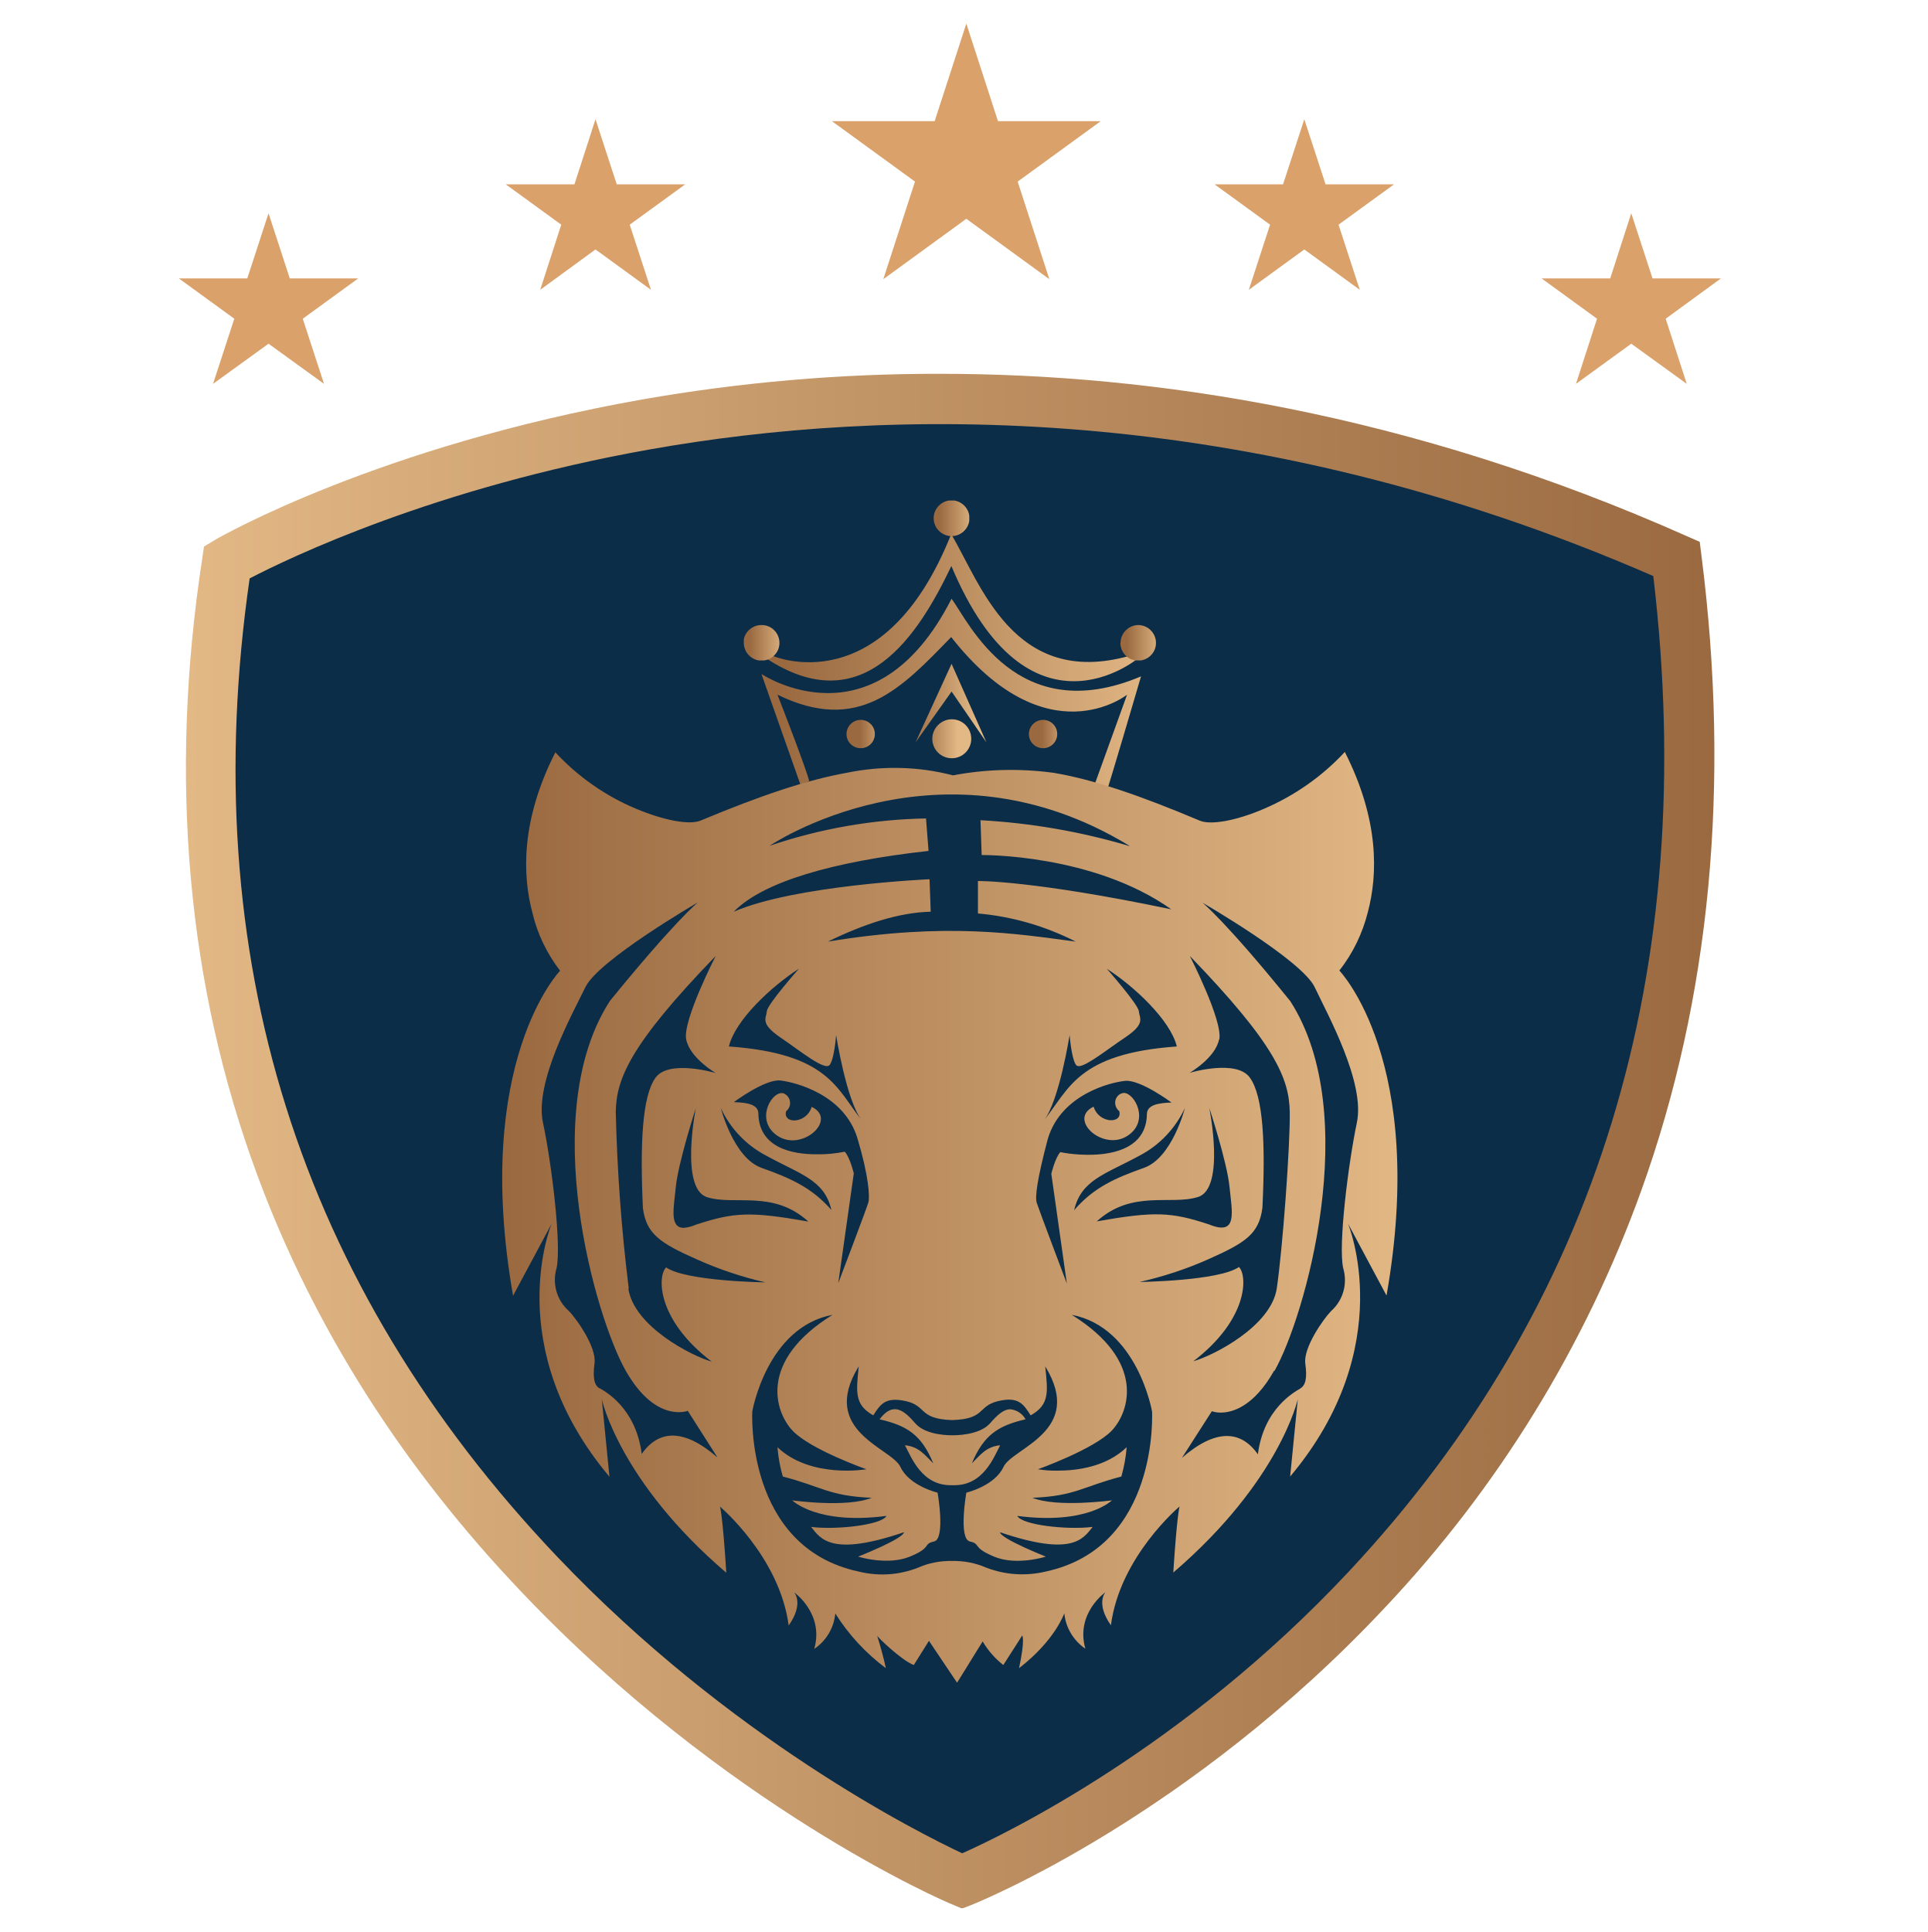
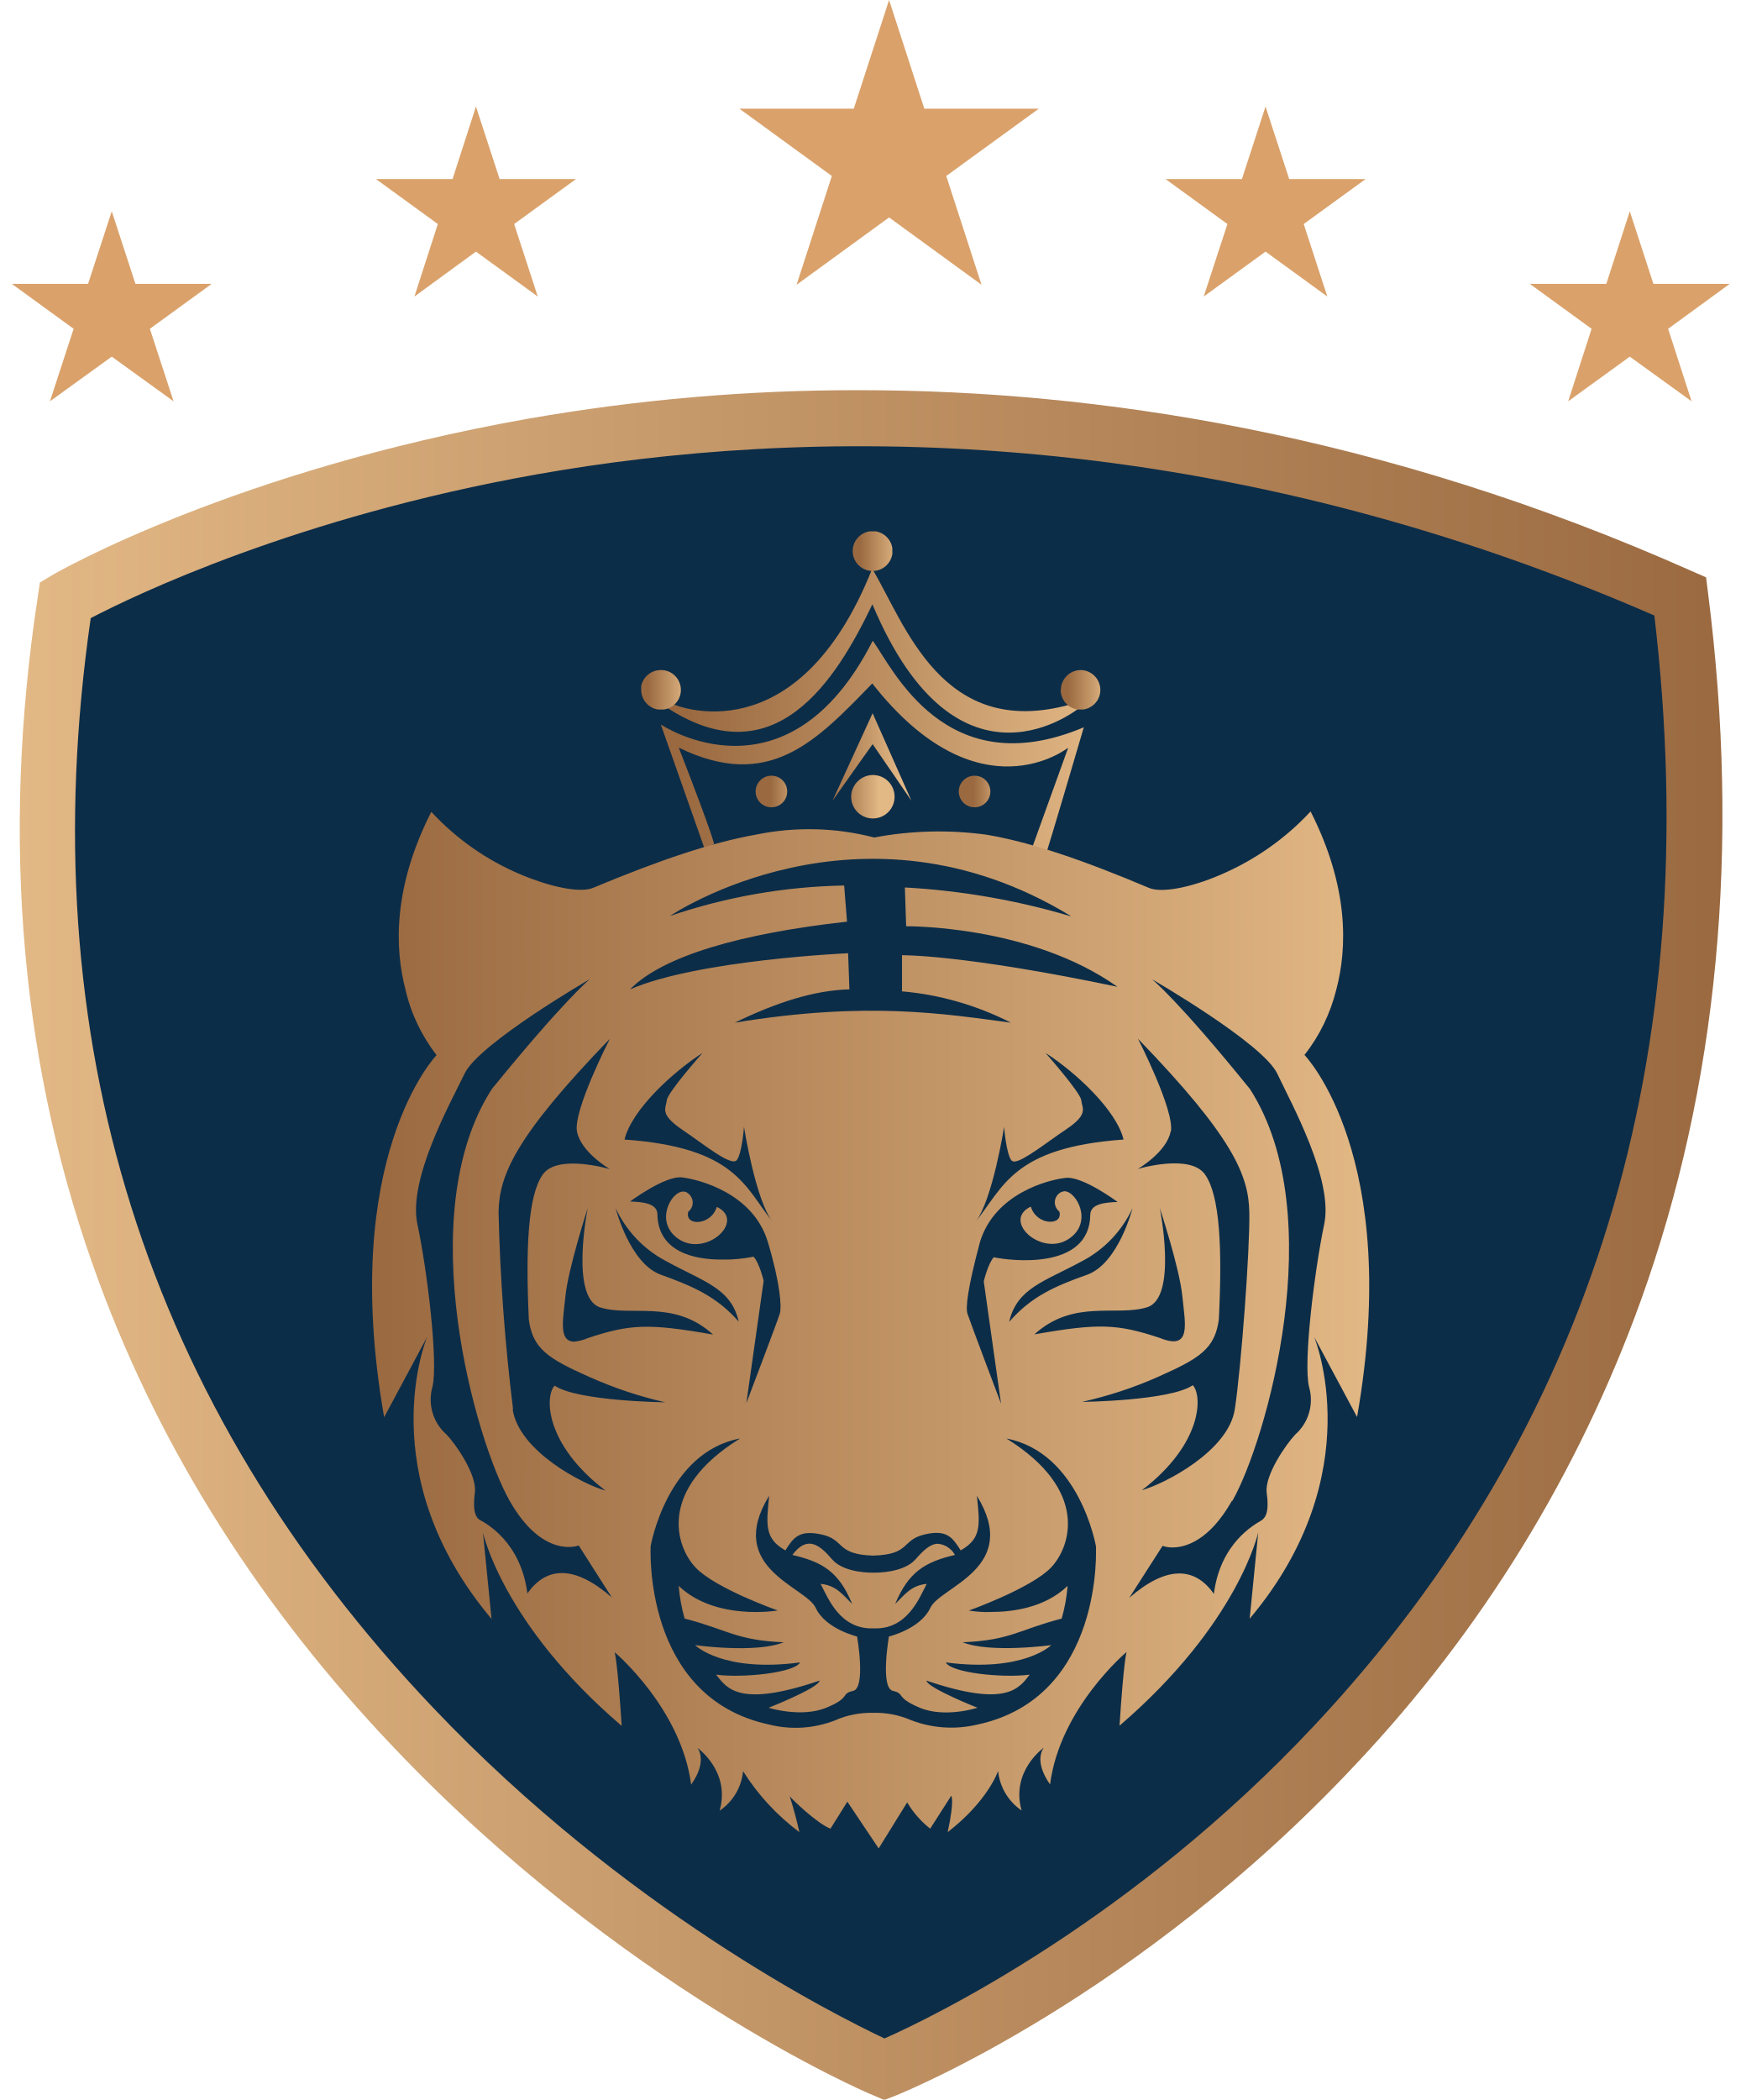
- <svg xmlns="http://www.w3.org/2000/svg" xmlns:xlink="http://www.w3.org/1999/xlink" version="1.1" id="Layer_1" x="0px" y="0px" viewBox="0 0 979.8 982" style="enable-background:new 0 0 979.8 982;" xml:space="preserve">
+ <svg xmlns="http://www.w3.org/2000/svg" xmlns:xlink="http://www.w3.org/1999/xlink" version="1.1" id="Layer_1" x="0px" y="0px" viewBox="0 0 2557.2 3084.9" style="enable-background:new 0 0 2557.2 3084.9;" xml:space="preserve">
  <style type="text/css">
	.st0{fill:#0C2D48;}
	.st1{clip-path:url(#SVGID_2_);}
	.st2{fill:url(#SVGID_3_);}
	.st3{fill:#DAA16A;}
	.st4{clip-path:url(#SVGID_5_);}
	.st5{fill:url(#SVGID_6_);}
	.st6{clip-path:url(#SVGID_8_);}
	.st7{fill:url(#SVGID_9_);}
	.st8{clip-path:url(#SVGID_11_);}
	.st9{fill:url(#SVGID_12_);}
	.st10{clip-path:url(#SVGID_14_);}
	.st11{fill:url(#SVGID_15_);}
	.st12{clip-path:url(#SVGID_17_);}
	.st13{fill:url(#SVGID_18_);}
	.st14{clip-path:url(#SVGID_20_);}
	.st15{fill:url(#SVGID_21_);}
	.st16{clip-path:url(#SVGID_23_);}
	.st17{fill:url(#SVGID_24_);}
	.st18{clip-path:url(#SVGID_26_);}
	.st19{fill:url(#SVGID_27_);}
	.st20{clip-path:url(#SVGID_29_);}
	.st21{fill:url(#SVGID_30_);}
	.st22{clip-path:url(#SVGID_32_);}
	.st23{fill:url(#SVGID_33_);}
</style>
  <g>
-     <path class="st0" d="M115.2,285.7c0,0,322.5-186,737-1.7C915.7,785.7,489,956.1,489,956.1S41.7,765.2,115.2,285.7" />
-     <g>
-       <defs>
-         <path id="SVGID_1_" d="M283.2,791.2C151.8,652.9,99.2,485.7,126.9,294c19.8-10.3,93.8-46.1,203.6-65.6     C448.4,207.5,632,202,840.4,292.8c23.7,200.6-28.3,370.7-154.6,505.8c-83.9,89.8-174.9,133.7-196.7,143.4     C466.8,931.5,370.8,883.4,283.2,791.2 M326.1,203.1c-133.1,23.6-213.9,69.5-217.1,71.5l-5.3,3.2l-0.9,6.1     c-17.1,111.5-7.7,217.1,28,313.4c28.5,77.1,73.9,148.6,134.7,212.3C368.6,918,479.3,966.2,484.1,968l4.9,2.1l4.9-1.9     c4.5-1.8,110.5-44.9,210-151c57.6-61,102-133.2,130.4-212.1c35.1-97.6,45.4-206.1,30.6-322.5l-0.9-7.2l-6.6-2.9     c-141.3-62.9-271.8-82.5-379.6-82.5C427,189.9,376.2,194.3,326.1,203.1" />
-       </defs>
-       <clipPath id="SVGID_2_">
-         <use xlink:href="#SVGID_1_" style="overflow:visible;" />
-       </clipPath>
-       <g class="st1">
-         <linearGradient id="SVGID_3_" gradientUnits="userSpaceOnUse" x1="1121.852" y1="-48.946" x2="1124.757" y2="-48.946" gradientTransform="matrix(269.01 0 0 269.01 -301694.938 13746.864)">
-           <stop offset="0" style="stop-color:#E2B885" />
-           <stop offset="1" style="stop-color:#9A6940" />
-         </linearGradient>
-         <rect x="85.5" y="189.9" class="st2" width="794.2" height="780" />
-       </g>
-     </g>
-     <polygon class="st3" points="491.2,12 507.3,61.6 559.5,61.6 517.3,92.3 533.4,141.9 491.2,111.2 449,141.9 465.1,92.3 422.9,61.6    475.1,61.6  " />
-     <polygon class="st3" points="663,60.6 673.8,93.7 708.6,93.7 680.4,114.2 691.2,147.3 663,126.8 634.8,147.3 645.6,114.2    617.4,93.7 652.2,93.7  " />
-     <polygon class="st3" points="829.2,108.4 840,141.5 874.8,141.5 846.7,162 857.4,195.1 829.2,174.7 801.1,195.1 811.8,162    783.6,141.5 818.5,141.5  " />
-     <polygon class="st3" points="136.5,108.4 147.3,141.5 182.1,141.5 153.9,162 164.7,195.1 136.5,174.7 108.3,195.1 119.1,162    90.9,141.5 125.7,141.5  " />
-     <polygon class="st3" points="302.7,60.6 313.5,93.7 348.3,93.7 320.1,114.2 330.9,147.3 302.7,126.8 274.6,147.3 285.3,114.2    257.1,93.7 292,93.7  " />
-     <g>
-       <defs>
-         <path id="SVGID_4_" d="M387.1,342.7l19.8,56.2l4.4-1.8c0,0,0.3-1.8-16.1-44c41.3,20.1,62.8-3,88.3-29.3     c48.6,61.9,89.4,29.3,89.4,29.3l-16.6,46l6.4,2.7c0,0,2.4-7.2,17.3-58c-63.1,26.6-87.3-27.2-96.3-39.5     c-39.1,76.9-96.6,38.3-96.6,38.3" />
-       </defs>
-       <clipPath id="SVGID_5_">
-         <use xlink:href="#SVGID_4_" style="overflow:visible;" />
-       </clipPath>
-       <g class="st4">
-         <linearGradient id="SVGID_6_" gradientUnits="userSpaceOnUse" x1="1101.668" y1="-50.614" x2="1104.574" y2="-50.614" gradientTransform="matrix(66.76 0 0 66.76 -73150.859 3732.146)">
-           <stop offset="0" style="stop-color:#9A6940" />
-           <stop offset="1" style="stop-color:#E2B885" />
-         </linearGradient>
-         <rect x="387.2" y="304.4" class="st5" width="192.8" height="97.5" />
-       </g>
-     </g>
-     <g>
-       <defs>
-         <path id="SVGID_7_" d="M392.9,333.4c0,0-4.5-3-3.9,0.9c49.9,33.2,78-11.9,94.6-46.6c39.3,93.6,94.9,46.9,94.9,46.9     s-1.8-0.6-4.5-1.2c-58.9,16.4-75.6-37.1-90.5-61.9C449.1,357.9,392.9,333.4,392.9,333.4" />
-       </defs>
-       <clipPath id="SVGID_8_">
-         <use xlink:href="#SVGID_7_" style="overflow:visible;" />
-       </clipPath>
-       <g class="st6">
-         <linearGradient id="SVGID_9_" gradientUnits="userSpaceOnUse" x1="1101.214" y1="-50.822" x2="1104.088" y2="-50.822" gradientTransform="matrix(65.64 0 0 65.64 -71885.562 3662.345)">
-           <stop offset="0" style="stop-color:#9A6940" />
-           <stop offset="1" style="stop-color:#E2B885" />
-         </linearGradient>
-         <rect x="388.4" y="271.5" class="st7" width="190.2" height="109.7" />
-       </g>
-     </g>
-     <g>
-       <defs>
-         <path id="SVGID_10_" d="M378.1,326.7c0,5,4,9.1,9,9.1c5,0,9.1-4,9.1-9c0-5-4-9.1-9-9.1c-0.1,0-0.1,0-0.2,0c-5,0-9.1,4.1-9.1,9.1" />
-       </defs>
-       <clipPath id="SVGID_11_">
-         <use xlink:href="#SVGID_10_" style="overflow:visible;" />
-       </clipPath>
-       <g class="st8">
-         <linearGradient id="SVGID_12_" gradientUnits="userSpaceOnUse" x1="832.031" y1="-68.31" x2="834.937" y2="-68.31" gradientTransform="matrix(6.28 0 0 6.28 -4844.014 755.6418)">
-           <stop offset="0" style="stop-color:#9A6940" />
-           <stop offset="1" style="stop-color:#E2B885" />
-         </linearGradient>
-         <rect x="378.1" y="317.6" class="st9" width="18.1" height="18.1" />
-       </g>
-     </g>
-     <g>
-       <defs>
-         <path id="SVGID_13_" d="M569.5,326.7c0,5,4,9.1,9,9.1c5,0,9.1-4,9.1-9c0-5-4-9-8.9-9.1c-5,0-9.1,4.1-9.1,9.1" />
-       </defs>
-       <clipPath id="SVGID_14_">
-         <use xlink:href="#SVGID_13_" style="overflow:visible;" />
-       </clipPath>
-       <g class="st10">
-         <linearGradient id="SVGID_15_" gradientUnits="userSpaceOnUse" x1="851.971" y1="-68.31" x2="854.845" y2="-68.31" gradientTransform="matrix(6.28 0 0 6.28 -4777.774 755.6418)">
-           <stop offset="0" style="stop-color:#9A6940" />
-           <stop offset="1" style="stop-color:#E2B885" />
-         </linearGradient>
-         <rect x="569.5" y="317.6" class="st11" width="18.1" height="18.1" />
-       </g>
-     </g>
-     <g>
-       <defs>
-         <path id="SVGID_16_" d="M474.6,263.4c0,5,4.1,9.1,9.1,9.1s9.1-4.1,9.1-9.1c0-5-4.1-9.1-9.1-9.1l0,0     C478.7,254.3,474.6,258.4,474.6,263.4" />
-       </defs>
-       <clipPath id="SVGID_17_">
-         <use xlink:href="#SVGID_16_" style="overflow:visible;" />
-       </clipPath>
-       <g class="st12">
-         <linearGradient id="SVGID_18_" gradientUnits="userSpaceOnUse" x1="842.074" y1="-74.886" x2="844.98" y2="-74.886" gradientTransform="matrix(6.28 0 0 6.28 -4810.594 733.782)">
-           <stop offset="0" style="stop-color:#9A6940" />
-           <stop offset="1" style="stop-color:#E2B885" />
-         </linearGradient>
-         <rect x="474.6" y="254.4" class="st13" width="18.1" height="18.1" />
-       </g>
-     </g>
-     <g>
-       <defs>
-         <path id="SVGID_19_" d="M430.3,373.1c0,4,3.2,7.2,7.2,7.2c4,0,7.2-3.2,7.2-7.2c0-4-3.2-7.2-7.2-7.2     C433.5,365.9,430.3,369.2,430.3,373.1L430.3,373.1" />
-       </defs>
-       <clipPath id="SVGID_20_">
-         <use xlink:href="#SVGID_19_" style="overflow:visible;" />
-       </clipPath>
-       <g class="st14">
-         <linearGradient id="SVGID_21_" gradientUnits="userSpaceOnUse" x1="762.381" y1="-66.621" x2="765.255" y2="-66.621" gradientTransform="matrix(4.99 0 0 4.99 -3367.073 705.5704)">
-           <stop offset="0" style="stop-color:#9A6940" />
-           <stop offset="1" style="stop-color:#E2B885" />
-         </linearGradient>
-         <rect x="430.3" y="365.9" class="st15" width="14.4" height="14.4" />
-       </g>
-     </g>
-     <g>
-       <defs>
-         <path id="SVGID_22_" d="M523,373.1c0,4,3.2,7.2,7.2,7.2c4,0,7.2-3.2,7.2-7.2c0-4-3.2-7.2-7.2-7.2     C526.2,365.9,523,369.2,523,373.1L523,373.1" />
-       </defs>
-       <clipPath id="SVGID_23_">
-         <use xlink:href="#SVGID_22_" style="overflow:visible;" />
-       </clipPath>
-       <g class="st16">
-         <linearGradient id="SVGID_24_" gradientUnits="userSpaceOnUse" x1="774.505" y1="-66.621" x2="777.411" y2="-66.621" gradientTransform="matrix(4.99 0 0 4.99 -3334.983 705.5704)">
-           <stop offset="0" style="stop-color:#9A6940" />
-           <stop offset="1" style="stop-color:#E2B885" />
-         </linearGradient>
-         <rect x="523" y="365.9" class="st17" width="14.4" height="14.4" />
-       </g>
-     </g>
-     <g>
-       <defs>
-         <path id="SVGID_25_" d="M473.9,375.5c0,5.5,4.4,9.9,9.9,9.9c5.5,0,9.9-4.4,9.9-9.9c0-5.5-4.4-9.9-9.9-9.9     C478.4,365.6,473.9,370.1,473.9,375.5L473.9,375.5" />
-       </defs>
-       <clipPath id="SVGID_26_">
-         <use xlink:href="#SVGID_25_" style="overflow:visible;" />
-       </clipPath>
-       <g class="st18">
-         <linearGradient id="SVGID_27_" gradientUnits="userSpaceOnUse" x1="865.081" y1="-62.957" x2="867.955" y2="-62.957" gradientTransform="matrix(6.85 0 0 6.85 -5458.708 806.7651)">
-           <stop offset="0" style="stop-color:#9A6940" />
-           <stop offset="1" style="stop-color:#E2B885" />
-         </linearGradient>
-         <rect x="473.9" y="365.6" class="st19" width="19.8" height="19.8" />
-       </g>
-     </g>
-     <g>
-       <defs>
-         <polygon id="SVGID_28_" points="465.4,377.3 483.7,351.5 501.4,377.3 483.7,337.4    " />
-       </defs>
-       <clipPath id="SVGID_29_">
-         <use xlink:href="#SVGID_28_" style="overflow:visible;" />
-       </clipPath>
-       <g class="st20">
-         <linearGradient id="SVGID_30_" gradientUnits="userSpaceOnUse" x1="983.775" y1="-57.535" x2="986.649" y2="-57.535" gradientTransform="matrix(12.46 0 0 12.46 -11797.005 1074.264)">
-           <stop offset="0" style="stop-color:#9A6940" />
-           <stop offset="1" style="stop-color:#E2B885" />
-         </linearGradient>
-         <rect x="465.4" y="337.4" class="st21" width="36" height="39.9" />
-       </g>
-     </g>
-     <g>
-       <defs>
-         <path id="SVGID_31_" d="M503.3,723.4c-5.6,6.4-18.6,6.1-18.6,6.1h-0.9c0,0-13,0.4-18.6-6.1c-5.6-6.5-11.2-11.2-18.1-2     c13.7,3.2,21.2,7.6,27.3,22.4c-4.3-4.2-7.2-8.5-14.4-9.2c3.4,6.4,8.7,20.7,23.9,20.3h0.6c15.2,0.4,20.6-14,23.9-20.3     c-7.2,0.7-10.1,5-14.4,9.2c6.1-14.6,13.6-19.2,27.3-22.4c-1.6-2.9-4.5-4.8-7.8-5.1C510,716.3,506.7,719.5,503.3,723.4      M395.2,577.3c12.5,8.4,30.8-8.3,17.4-14.7c-2.7,8.8-14.9,8.8-13,2.2c2.3-1.8,2.7-5.1,0.9-7.4c-0.4-0.5-0.8-0.9-1.3-1.2     c-0.5-0.4-1.2-0.6-1.9-0.6C391.6,555.6,384,569.8,395.2,577.3 M569.3,556.1c-2.5,1.6-3.2,4.8-1.6,7.3c0.3,0.5,0.7,1,1.2,1.3     c2,6.6-10.3,6.6-13-2.2c-13.4,6.4,4.9,23.1,17.4,14.7c11.2-7.5,3.5-21.7-2.1-21.7C570.5,555.6,569.9,555.8,569.3,556.1      M527.6,746.8c0,0,28.3-10.1,37.5-19.6c9.1-9.6,17.5-35.4-20.3-58.9c33.4,6.4,40.8,49.1,40.8,49.1s3.9,69-54.1,81.4     c-10,2.4-20.6,1.7-30.2-2c-5.5-2.4-11.4-3.5-17.3-3.4l0,0c-6-0.1-11.9,1-17.3,3.4c-9.6,3.8-20.1,4.5-30.2,2     c-58-12.4-54.1-81.4-54.1-81.4s7.4-42.8,40.8-49.1c-37.8,23.4-29.4,49.3-20.3,58.9c9.1,9.6,37.5,19.6,37.5,19.6     s-28.3,4.9-45.2-11.2c0.4,5,1.3,10,2.7,14.9c19.6,5,23.3,9.9,45.2,10.8c-12.8,5.2-40.4,1.3-40.4,1.3s12.5,12.6,47.9,7.9     c-2.5,4.7-25.8,7.2-38.3,5.6c5,6.4,10.7,15.1,47.2,2.7c-0.4,3.4-23.3,12.4-23.3,12.4s14.8,4.7,26.3,0s6.4-6.4,12.3-7.7     s1.8-24.8,1.8-24.8s-14.4-3.4-18.9-13.1s-41.5-18.1-21.2-51.1c-1.3,13.2-2.2,19.5,7.4,24.9c3.6-5.6,6.1-9.6,16.7-7.2     s6.2,9,23.3,9.6l0,0c17.2-0.5,12.8-7,23.3-9.6c10.6-2.6,13.1,1.6,16.7,7.2c9.6-5.4,8.8-11.7,7.4-24.9     c20.3,33-16.7,41.4-21.2,51.1c-4.5,9.7-18.9,13.1-18.9,13.1s-4.1,23.4,1.8,24.8c5.8,1.3,0.8,2.9,12.3,7.7c11.5,4.8,26.3,0,26.3,0     s-22.8-9-23.3-12.4c36.5,12.4,42.2,3.6,47.1-2.7c-12.8,1.6-35.9-0.9-38.3-5.6c35.6,4.7,48.1-7.9,48.1-7.9s-27.8,3.8-40.4-1.3     c21.9-0.9,25.5-5.7,45.2-10.8c1.4-4.9,2.3-9.8,2.7-14.9c-10.5,10.1-25.4,11.9-35.1,11.9C534.2,747.6,530.8,747.3,527.6,746.8      M343.5,603.5c1.2-12.5,10.2-40.3,10.2-40.3s-8.2,40.9,5.7,45.3s33.6-3.9,51.5,12.4c-29.5-5.2-37.7-4.8-57.2,1.6     c-2,0.9-4.1,1.4-6.2,1.6C340.2,624,342.5,613.8,343.5,603.5 M387.1,593.6c-14.3-5.1-20.7-30.4-20.7-30.4     c4.8,10.3,12.8,18.8,22.9,24.1c17.4,9.6,29.8,12.3,33.3,27.7C412.6,603.5,401.4,598.7,387.1,593.6 M579.4,587.3     c10.1-5.3,18.1-13.8,22.9-24.1c0,0-6.4,25.3-20.8,30.4c-14.4,5.1-25.5,9.9-35.5,21.5C549.6,599.6,562,596.8,579.4,587.3      M609,608.4c14-4.4,5.7-45.3,5.7-45.3s9.1,27.7,10.3,40.3c1.2,12.5,4.4,25-10.3,19c-19.4-6.4-27.7-6.8-57.2-1.6     C575.5,604.5,595.1,612.8,609,608.4 M385.5,565.9c-0.2-4.9-6.6-5.5-12.5-5.7c0,0,16-11.9,23.7-11s32.3,7.1,39.1,29.2     c5.8,19.3,6.4,29.9,5.6,32.8c-0.8,2.9-15.3,41-15.3,41l7.9-55.8c0,0-2-8.3-4.6-11c-4.7,0.9-9.4,1.4-14.1,1.3     C402.3,586.8,385.7,583.2,385.5,565.9 M527,611.4c-0.9-2.9,0-11.4,5.7-32.8c6.8-22.2,31.4-28.4,39.1-29.2     c7.7-0.9,23.7,11,23.7,11c-5.9,0.2-12.3,0.9-12.5,5.7c-0.2,25.7-36.7,21.1-44,19.5c-2.6,2.7-4.6,11-4.6,11l7.9,55.8     C542.3,652.4,527.9,614.3,527,611.4 M370.5,531.9c3.2-13.4,21.7-30.6,35.6-39.5c0,0-16,18-16.3,21.6c-0.3,3.6-3.6,6.1,6.7,13.2     c10.4,7,22.9,17.4,25.3,14c2.4-3.4,3.2-15.1,3.2-15.1s5.3,33.7,13.1,43.4C425.3,553.5,421.2,535.5,370.5,531.9 M572.1,527.2     c10.4-7,7.1-9.6,6.8-13.2c-0.4-3.6-16.3-21.6-16.3-21.6c13.9,8.9,32.4,26.2,35.6,39.5c-50.6,3.6-54.7,21.7-67.6,37.6     c7.8-9.7,13.1-43.4,13.1-43.4s0.9,11.7,3.2,15.1c0.3,0.5,0.9,0.7,1.5,0.7C552.5,541.8,563.1,533.2,572.1,527.2 M319.6,654.9     c-3.7-29.8-5.9-59.7-6.6-89.8c0.3-16.8,7.3-34.2,50.8-79.2c0,0-16.9,32.9-15,42.4s15,17.1,15,17.1s-23.8-7.1-30.6,2.4     s-7.9,33.7-6.4,66.3c1.8,13.2,8.7,17.7,27.6,26.1c11.2,5,22.8,8.9,34.7,11.6c0,0-40.3-0.5-50.5-7.6c-4.5,4.5-4.8,26.6,23.2,47.9     c-10.3-2.9-39.5-17.9-42.4-37.1 M619.8,528.3c1.8-9.6-15-42.4-15-42.4c43.5,45,50.5,62.4,50.8,79.2c0.3,16.8-3.7,70.5-6.6,89.8     c-2.9,19.2-32.1,34.1-42.4,37c27.9-21.3,27.6-43.4,23.2-47.9c-10.3,7.1-50.5,7.6-50.5,7.6c11.9-2.7,23.6-6.5,34.8-11.5     c18.9-8.4,25.8-12.8,27.6-26.1c1.6-32.6,0.5-56.8-6.4-66.3s-30.6-2.4-30.6-2.4s13.2-7.6,15-17.1 M304.8,705.7     c-2.6-1.5-3.6-4.9-2.6-12.8c1.1-7.9-8.7-22.1-13.1-26.6c-6.1-5.4-8.5-13.9-6.2-21.7c2.6-11.6-2.5-53.5-6.9-74     c-4.4-20.5,14.9-55.1,21.6-68.9c6.7-13.8,57.1-43,57.1-43s-11.6,9.4-44.7,50.1c-37.1,57.5-7.3,160.8,8,187.8s31.6,20.5,31.6,20.5     l15.1,23.7c-17-14.8-29.8-14.2-38.5-1.8c-3-23.5-18.8-31.9-21.4-33.4 M647.9,696.7c15.3-26.9,45-130.2,8-187.8     c-33-40.8-44.7-50.1-44.7-50.1s50.6,29.2,57.1,43c6.5,13.8,25.8,48.5,21.4,68.9c-4.3,20.5-9.6,62.4-6.9,74     c2.3,7.8-0.1,16.3-6.2,21.7c-4.3,4.5-14.1,18.7-13.1,26.6c1.1,7.9,0,11.2-2.6,12.8c-2.6,1.6-18.5,9.9-21.5,33.4     c-8.7-12.4-21.6-13-38.6,1.8l15.2-23.7c1.5,0.5,3,0.7,4.5,0.7c5.9,0,16.8-3,27.1-21.2 M574,430c-24.6-7.3-50-11.7-75.6-13.1     l0.6,17.7c0,0,56.5-0.7,96.4,27.6c-70.6-14.8-98.3-14.4-98.3-14.4v16.5c17.3,1.5,34.2,6.4,49.7,14.3c-29.7-3.9-65.3-10-126,0     c18.7-9.1,36.2-14.8,52.3-15.2l-0.6-16.5c0,0-68.5,3-99.5,16.5c14.8-15.2,50.4-25.5,99-30.9l-1.3-16.5     c-27.1,0.5-53.9,5.2-79.5,13.9c0,0,86.6-58.7,182.9,0 M642.5,411.1c-14.2,6.1-27.1,8.4-32.7,6c-30.3-12.8-54-20.9-74.3-24.3     c-17-2.3-34.2-1.9-51.1,1.3c-17.6-4.6-36.1-5-54-1.3c-20.2,3.6-43.9,11.6-74.3,24.3c-5.6,2.3-18.4,0-32.7-6     c-15.6-6.5-29.6-16.3-41.1-28.7c-17.5,34.4-16.8,62.2-11.7,81.4c2.5,10.8,7.4,20.9,14.1,29.6c0,0-44.7,46.3-23.9,165.2l19.6-36.6     c0,0-26.2,62.5,29.4,128.6l-3.9-39.4c0,0,8.9,41.7,63.3,88.2c-1.9-29.6-3.2-33.6-3.2-33.6s30.3,25.5,34.9,60.4     c7.9-11.2,2.8-16.8,2.8-16.8s15.3,10.7,10.2,28.7c6.1-4.1,10-10.7,10.7-18c6.8,10.8,15.5,20.2,25.7,27.8     c-1.2-5.5-2.7-11-4.4-16.4c0.8,1.2,12.5,12.5,18.6,14.8l7.7-12.3l14.3,21.3l13-21c2.7,4.6,6.3,8.7,10.5,12l9.6-15     c0,0,1.6,1.7-1.6,16.6C536.4,833.7,541,820,541,820c0.7,7.3,4.7,13.9,10.7,18c-5.1-18,10.2-28.7,10.2-28.7s-5.1,5.6,2.8,16.8     c4.5-34.9,34.9-60.4,34.9-60.4s-1.3,4-3.2,33.6c54.3-46.6,63.3-88.2,63.3-88.2l-3.9,39.4c55.6-66.1,29.4-128.6,29.4-128.6     l19.6,36.6c20.9-119-24-165.2-24-165.2c6.9-8.7,11.8-18.9,14.5-29.7c5.1-19.2,5.8-46.9-11.7-81.4     C672.1,394.6,658.1,404.4,642.5,411.1" />
-       </defs>
-       <clipPath id="SVGID_32_">
-         <use xlink:href="#SVGID_31_" style="overflow:visible;" />
-       </clipPath>
-       <g class="st22">
-         <linearGradient id="SVGID_33_" gradientUnits="userSpaceOnUse" x1="1117.112" y1="-48.705" x2="1120.018" y2="-48.705" gradientTransform="matrix(157.47 0 0 157.47 -175655.453 8282.75)">
-           <stop offset="0" style="stop-color:#9A6940" />
-           <stop offset="1" style="stop-color:#E2B885" />
-         </linearGradient>
-         <rect x="240" y="371.2" class="st23" width="485.7" height="483.9" />
+     <path class="st0" d="M95.6,881.3c0,0,1038.4-598.9,2373-5.5c204.5,1615.4-1169.4,2164-1169.4,2164S-141,2425.2,95.6,881.3" />
+     <g>
+       <g>
+         <defs>
+           <path id="SVGID_1_" d="M636.6,2508.9C213.5,2063.6,44.1,1525.2,133.3,908c63.8-33.2,302-148.4,655.6-211.2      c379.6-67.3,970.8-85,1641.8,207.4c76.3,645.9-91.1,1193.6-497.8,1628.6c-270.1,289.1-563.1,430.5-633.3,461.7      C1227.7,2960.6,918.6,2805.7,636.6,2508.9 M774.7,615.3c-428.6,76-688.7,223.8-699,230.2l-17.1,10.3l-2.9,19.6      c-55.1,359-24.8,699,90.2,1009.1c91.8,248.2,237.9,478.5,433.7,683.6c332,349,688.4,504.2,703.8,510l15.8,6.8l15.8-6.1      c14.5-5.8,355.8-144.6,676.2-486.2c185.5-196.4,328.4-428.9,419.9-682.9c113-314.3,146.2-663.6,98.5-1038.4l-2.9-23.2l-21.3-9.3      c-455-202.5-875.1-265.6-1222.2-265.6C1099.6,572.8,936,587,774.7,615.3" />
+         </defs>
+         <clipPath id="SVGID_2_">
+           <use xlink:href="#SVGID_1_" style="overflow:visible;" />
+         </clipPath>
+         <g class="st1">
+           <linearGradient id="SVGID_3_" gradientUnits="userSpaceOnUse" x1="2106.47" y1="2010.754" x2="2115.826" y2="2010.754" gradientTransform="matrix(269.01 0 0 -269.01 -566632.812 542741.438)">
+             <stop offset="0" style="stop-color:#E2B885" />
+             <stop offset="1" style="stop-color:#9A6940" />
+           </linearGradient>
+           <rect y="572.8" class="st2" width="2557.2" height="2511.4" />
+         </g>
+       </g>
+     </g>
+     <polygon class="st3" points="1306.3,0 1358.1,159.7 1526.2,159.7 1390.3,258.5 1442.1,418.3 1306.3,319.4 1170.4,418.3    1222.2,258.5 1086.4,159.7 1254.4,159.7  " />
+     <polygon class="st3" points="1859.4,156.5 1894.2,263.1 2006.3,263.1 1915.5,329.1 1950.2,435.6 1859.4,369.6 1768.6,435.6    1803.4,329.1 1712.6,263.1 1824.7,263.1  " />
+     <polygon class="st3" points="2394.6,310.4 2429.3,417 2541.4,417 2450.9,483 2485.4,589.5 2394.6,523.9 2304.1,589.5 2338.5,483    2247.7,417 2360.1,417  " />
+     <polygon class="st3" points="164.2,310.4 199,417 311,417 220.2,483 255,589.5 164.2,523.9 73.4,589.5 108.2,483 17.4,417    129.4,417  " />
+     <polygon class="st3" points="699.3,156.5 734.1,263.1 846.2,263.1 755.4,329.1 790.1,435.6 699.3,369.6 608.9,435.6 643.3,329.1    552.5,263.1 664.9,263.1  " />
+     <g>
+       <g>
+         <defs>
+           <path id="SVGID_4_" d="M971.1,1064.8l63.8,181l14.2-5.8c0,0,1-5.8-51.8-141.7c133,64.7,202.2-9.7,284.3-94.3      c156.5,199.3,287.9,94.3,287.9,94.3l-53.4,148.1l20.6,8.7c0,0,7.7-23.2,55.7-186.7c-203.2,85.6-281.1-87.6-310.1-127.2      c-125.9,247.6-311,123.3-311,123.3" />
+         </defs>
+         <clipPath id="SVGID_5_">
+           <use xlink:href="#SVGID_4_" style="overflow:visible;" />
+         </clipPath>
+         <g class="st4">
+           <linearGradient id="SVGID_6_" gradientUnits="userSpaceOnUse" x1="2084.457" y1="2018.517" x2="2093.814" y2="2018.517" gradientTransform="matrix(66.76 0 0 -66.76 -138157.062 135854.656)">
+             <stop offset="0" style="stop-color:#9A6940" />
+             <stop offset="1" style="stop-color:#E2B885" />
+           </linearGradient>
+           <rect x="971.4" y="941.5" class="st5" width="620.8" height="313.9" />
+         </g>
+       </g>
+     </g>
+     <g>
+       <g>
+         <defs>
+           <path id="SVGID_7_" d="M989.8,1034.8c0,0-14.5-9.7-12.6,2.9c160.7,106.9,251.1-38.3,304.6-150c126.5,301.4,305.6,151,305.6,151      s-5.8-1.9-14.5-3.9c-189.6,52.8-243.4-119.5-291.4-199.3C1170.7,1113.7,989.8,1034.8,989.8,1034.8" />
+         </defs>
+         <clipPath id="SVGID_8_">
+           <use xlink:href="#SVGID_7_" style="overflow:visible;" />
+         </clipPath>
+         <g class="st6">
+           <linearGradient id="SVGID_9_" gradientUnits="userSpaceOnUse" x1="2083.961" y1="2019.728" x2="2093.215" y2="2019.728" gradientTransform="matrix(65.64 0 0 -65.64 -135784.609 133587.094)">
+             <stop offset="0" style="stop-color:#9A6940" />
+             <stop offset="1" style="stop-color:#E2B885" />
+           </linearGradient>
+           <rect x="975.3" y="835.5" class="st7" width="612.4" height="353.2" />
+         </g>
+       </g>
+     </g>
+     <g>
+       <g>
+         <defs>
+           <path id="SVGID_10_" d="M942.1,1013.3c0,16.1,12.9,29.3,29,29.3s29.3-12.9,29.3-29c0-16.1-12.9-29.3-29-29.3c-0.3,0-0.3,0-0.6,0      c-16.1,0-29.3,13.2-29.3,29.3" />
+         </defs>
+         <clipPath id="SVGID_11_">
+           <use xlink:href="#SVGID_10_" style="overflow:visible;" />
+         </clipPath>
+         <g class="st8">
+           <linearGradient id="SVGID_12_" gradientUnits="userSpaceOnUse" x1="1754.044" y1="2099.693" x2="1763.401" y2="2099.693" gradientTransform="matrix(6.28 0 0 -6.28 -10063.49 14199.184)">
+             <stop offset="0" style="stop-color:#9A6940" />
+             <stop offset="1" style="stop-color:#E2B885" />
+           </linearGradient>
+           <rect x="942.1" y="984" class="st9" width="58.3" height="58.3" />
+         </g>
+       </g>
+     </g>
+     <g>
+       <g>
+         <defs>
+           <path id="SVGID_13_" d="M1558.4,1013.3c0,16.1,12.9,29.3,29,29.3s29.3-12.9,29.3-29c0-16.1-12.9-29-28.7-29.3      c-16.1,0-29.3,13.2-29.3,29.3" />
+         </defs>
+         <clipPath id="SVGID_14_">
+           <use xlink:href="#SVGID_13_" style="overflow:visible;" />
+         </clipPath>
+         <g class="st10">
+           <linearGradient id="SVGID_15_" gradientUnits="userSpaceOnUse" x1="1841.66" y1="2099.693" x2="1850.914" y2="2099.693" gradientTransform="matrix(6.28 0 0 -6.28 -9997.251 14199.184)">
+             <stop offset="0" style="stop-color:#9A6940" />
+             <stop offset="1" style="stop-color:#E2B885" />
+           </linearGradient>
+           <rect x="1558.4" y="984" class="st11" width="58.3" height="58.3" />
+         </g>
+       </g>
+     </g>
+     <g>
+       <g>
+         <defs>
+           <path id="SVGID_16_" d="M1252.8,809.5c0,16.1,13.2,29.3,29.3,29.3s29.3-13.2,29.3-29.3s-13.2-29.3-29.3-29.3l0,0      C1266,780.2,1252.8,793.4,1252.8,809.5" />
+         </defs>
+         <clipPath id="SVGID_17_">
+           <use xlink:href="#SVGID_16_" style="overflow:visible;" />
+         </clipPath>
+         <g class="st12">
+           <linearGradient id="SVGID_18_" gradientUnits="userSpaceOnUse" x1="1798.193" y1="2128.615" x2="1807.549" y2="2128.615" gradientTransform="matrix(6.28 0 0 -6.28 -10030.07 14177.324)">
+             <stop offset="0" style="stop-color:#9A6940" />
+             <stop offset="1" style="stop-color:#E2B885" />
+           </linearGradient>
+           <rect x="1252.8" y="780.5" class="st13" width="58.3" height="58.3" />
+         </g>
+       </g>
+     </g>
+     <g>
+       <g>
+         <defs>
+           <path id="SVGID_19_" d="M1110.2,1162.7c0,12.9,10.3,23.2,23.2,23.2c12.9,0,23.2-10.3,23.2-23.2c0-12.9-10.3-23.2-23.2-23.2      C1120.5,1139.5,1110.2,1150.1,1110.2,1162.7L1110.2,1162.7" />
+         </defs>
+         <clipPath id="SVGID_20_">
+           <use xlink:href="#SVGID_19_" style="overflow:visible;" />
+         </clipPath>
+         <g class="st14">
+           <linearGradient id="SVGID_21_" gradientUnits="userSpaceOnUse" x1="1692.136" y1="2095.209" x2="1701.389" y2="2095.209" gradientTransform="matrix(4.99 0 0 -4.99 -7311.336 11617.765)">
+             <stop offset="0" style="stop-color:#9A6940" />
+             <stop offset="1" style="stop-color:#E2B885" />
+           </linearGradient>
+           <rect x="1110.2" y="1139.5" class="st15" width="46.4" height="46.4" />
+         </g>
+       </g>
+     </g>
+     <g>
+       <g>
+         <defs>
+           <path id="SVGID_22_" d="M1408.7,1162.7c0,12.9,10.3,23.2,23.2,23.2s23.2-10.3,23.2-23.2c0-12.9-10.3-23.2-23.2-23.2      S1408.7,1150.1,1408.7,1162.7L1408.7,1162.7" />
+         </defs>
+         <clipPath id="SVGID_23_">
+           <use xlink:href="#SVGID_22_" style="overflow:visible;" />
+         </clipPath>
+         <g class="st16">
+           <linearGradient id="SVGID_24_" gradientUnits="userSpaceOnUse" x1="1745.449" y1="2095.209" x2="1754.805" y2="2095.209" gradientTransform="matrix(4.99 0 0 -4.99 -7279.246 11617.765)">
+             <stop offset="0" style="stop-color:#9A6940" />
+             <stop offset="1" style="stop-color:#E2B885" />
+           </linearGradient>
+           <rect x="1408.7" y="1139.5" class="st17" width="46.4" height="46.4" />
+         </g>
+       </g>
+     </g>
+     <g>
+       <g>
+         <defs>
+           <path id="SVGID_25_" d="M1250.6,1170.4c0,17.7,14.2,31.9,31.9,31.9c17.7,0,31.9-14.2,31.9-31.9c0-17.7-14.2-31.9-31.9-31.9      C1265.1,1138.5,1250.6,1153,1250.6,1170.4L1250.6,1170.4" />
+         </defs>
+         <clipPath id="SVGID_26_">
+           <use xlink:href="#SVGID_25_" style="overflow:visible;" />
+         </clipPath>
+         <g class="st18">
+           <linearGradient id="SVGID_27_" gradientUnits="userSpaceOnUse" x1="1820.485" y1="2072.761" x2="1829.738" y2="2072.761" gradientTransform="matrix(6.85 0 0 -6.85 -11241.651 15368.809)">
+             <stop offset="0" style="stop-color:#9A6940" />
+             <stop offset="1" style="stop-color:#E2B885" />
+           </linearGradient>
+           <rect x="1250.6" y="1138.5" class="st19" width="63.8" height="63.8" />
+         </g>
+       </g>
+     </g>
+     <g>
+       <g>
+         <defs>
+           <polygon id="SVGID_28_" points="1223.2,1176.2 1282.1,1093.1 1339.1,1176.2 1282.1,1047.7     " />
+         </defs>
+         <clipPath id="SVGID_29_">
+           <use xlink:href="#SVGID_28_" style="overflow:visible;" />
+         </clipPath>
+         <g class="st20">
+           <linearGradient id="SVGID_30_" gradientUnits="userSpaceOnUse" x1="1952.981" y1="2049.179" x2="1962.234" y2="2049.179" gradientTransform="matrix(12.46 0 0 -12.46 -23125.641 26644.725)">
+             <stop offset="0" style="stop-color:#9A6940" />
+             <stop offset="1" style="stop-color:#E2B885" />
+           </linearGradient>
+           <rect x="1223.2" y="1047.7" class="st21" width="115.9" height="128.5" />
+         </g>
+       </g>
+     </g>
+     <g>
+       <g>
+         <defs>
+           <path id="SVGID_31_" d="M1345.2,2290.6c-18,20.6-59.9,19.6-59.9,19.6h-2.9c0,0-41.9,1.3-59.9-19.6s-36.1-36.1-58.3-6.4      c44.1,10.3,68.3,24.5,87.9,72.1c-13.8-13.5-23.2-27.4-46.4-29.6c10.9,20.6,28,66.6,77,65.4h1.9c48.9,1.3,66.3-45.1,77-65.4      c-23.2,2.3-32.5,16.1-46.4,29.6c19.6-47,43.8-61.8,87.9-72.1c-5.2-9.3-14.5-15.5-25.1-16.4      C1366.8,2267.7,1356.2,2278,1345.2,2290.6 M997.2,1820.2c40.2,27,99.2-26.7,56-47.3c-8.7,28.3-48,28.3-41.9,7.1      c7.4-5.8,8.7-16.4,2.9-23.8c-1.3-1.6-2.6-2.9-4.2-3.9c-1.6-1.3-3.9-1.9-6.1-1.9C985.6,1750.3,961.1,1796,997.2,1820.2       M1557.7,1751.9c-8,5.2-10.3,15.5-5.2,23.5c1,1.6,2.3,3.2,3.9,4.2c6.4,21.3-33.2,21.3-41.9-7.1c-43.1,20.6,15.8,74.4,56,47.3      c36.1-24.1,11.3-69.9-6.8-69.9C1561.6,1750.3,1559.7,1750.9,1557.7,1751.9 M1423.5,2365.9c0,0,91.1-32.5,120.7-63.1      c29.3-30.9,56.3-114-65.4-189.6c107.5,20.6,131.4,158.1,131.4,158.1s12.6,222.2-174.2,262.1c-32.2,7.7-66.3,5.5-97.2-6.4      c-17.7-7.7-36.7-11.3-55.7-10.9l0,0c-19.3-0.3-38.3,3.2-55.7,10.9c-30.9,12.2-64.7,14.5-97.2,6.4      C943.4,2493.4,956,2271.2,956,2271.2s23.8-137.8,131.4-158.1c-121.7,75.3-94.7,158.7-65.4,189.6      c29.3,30.9,120.7,63.1,120.7,63.1s-91.1,15.8-145.5-36.1c1.3,16.1,4.2,32.2,8.7,48c63.1,16.1,75,31.9,145.5,34.8      c-41.2,16.7-130.1,4.2-130.1,4.2s40.2,40.6,154.2,25.4c-8,15.1-83.1,23.2-123.3,18c16.1,20.6,34.5,48.6,152,8.7      c-1.3,10.9-75,39.9-75,39.9s47.7,15.1,84.7,0c37-15.1,20.6-20.6,39.6-24.8c19-4.2,5.8-79.9,5.8-79.9s-46.4-10.9-60.9-42.2      c-14.5-31.2-133.6-58.3-68.3-164.5c-4.2,42.5-7.1,62.8,23.8,80.2c11.6-18,19.6-30.9,53.8-23.2c34.1,7.7,20,29,75,30.9l0,0      c55.4-1.6,41.2-22.5,75-30.9c34.1-8.4,42.2,5.2,53.8,23.2c30.9-17.4,28.3-37.7,23.8-80.2c65.4,106.3-53.8,133.3-68.3,164.5      c-14.5,31.2-60.9,42.2-60.9,42.2s-13.2,75.3,5.8,79.9c18.7,4.2,2.6,9.3,39.6,24.8c37,15.5,84.7,0,84.7,0s-73.4-29-75-39.9      c117.5,39.9,135.9,11.6,151.7-8.7c-41.2,5.2-115.6-2.9-123.3-18c114.6,15.1,154.9-25.4,154.9-25.4s-89.5,12.2-130.1-4.2      c70.5-2.9,82.1-18.4,145.5-34.8c4.5-15.8,7.4-31.6,8.7-48c-33.8,32.5-81.8,38.3-113,38.3      C1444.7,2368.5,1433.8,2367.5,1423.5,2365.9 M830.7,1904.5c3.9-40.2,32.8-129.8,32.8-129.8s-26.4,131.7,18.4,145.9      s108.2-12.6,165.8,39.9c-95-16.7-121.4-15.5-184.2,5.2c-6.4,2.9-13.2,4.5-20,5.2C820.1,1970.5,827.5,1937.7,830.7,1904.5       M971.1,1872.6c-46-16.4-66.6-97.9-66.6-97.9c15.5,33.2,41.2,60.5,73.7,77.6c56,30.9,95.9,39.6,107.2,89.2      C1053.2,1904.5,1017.1,1889.1,971.1,1872.6 M1590.3,1852.4c32.5-17.1,58.3-44.4,73.7-77.6c0,0-20.6,81.5-67,97.9      c-46.4,16.4-82.1,31.9-114.3,69.2C1494.3,1892,1534.2,1882.9,1590.3,1852.4 M1685.6,1920.3c45.1-14.2,18.4-145.9,18.4-145.9      s29.3,89.2,33.2,129.8c3.9,40.2,14.2,80.5-33.2,61.2c-62.5-20.6-89.2-21.9-184.2-5.2C1577.7,1907.7,1640.8,1934.5,1685.6,1920.3       M965.9,1783.4c-0.6-15.8-21.3-17.7-40.2-18.4c0,0,51.5-38.3,76.3-35.4c24.8,2.9,104,22.9,125.9,94      c18.7,62.1,20.6,96.3,18,105.6c-2.6,9.3-49.3,132-49.3,132l25.4-179.7c0,0-6.4-26.7-14.8-35.4c-15.1,2.9-30.3,4.5-45.4,4.2      C1020,1850.7,966.6,1839.1,965.9,1783.4 M1421.5,1929.9c-2.9-9.3,0-36.7,18.4-105.6c21.9-71.5,101.1-91.4,125.9-94      c24.8-2.9,76.3,35.4,76.3,35.4c-19,0.6-39.6,2.9-40.2,18.4c-0.6,82.7-118.2,67.9-141.7,62.8c-8.4,8.7-14.8,35.4-14.8,35.4      l25.4,179.7C1470.8,2062,1424.4,1939.3,1421.5,1929.9 M917.6,1674c10.3-43.1,69.9-98.5,114.6-127.2c0,0-51.5,58-52.5,69.5      c-1,11.6-11.6,19.6,21.6,42.5c33.5,22.5,73.7,56,81.5,45.1c7.7-10.9,10.3-48.6,10.3-48.6s17.1,108.5,42.2,139.7      C1094.1,1743.5,1080.9,1685.6,917.6,1674 M1566.8,1658.8c33.5-22.5,22.9-30.9,21.9-42.5c-1.3-11.6-52.5-69.5-52.5-69.5      c44.8,28.7,104.3,84.4,114.6,127.2c-162.9,11.6-176.1,69.9-217.7,121.1c25.1-31.2,42.2-139.7,42.2-139.7s2.9,37.7,10.3,48.6      c1,1.6,2.9,2.3,4.8,2.3C1503.6,1705.8,1537.8,1678.2,1566.8,1658.8 M753.8,2070c-11.9-96-19-192.2-21.3-289.1      c1-54.1,23.5-110.1,163.6-255c0,0-54.4,105.9-48.3,136.5c6.1,30.6,48.3,55.1,48.3,55.1s-76.6-22.9-98.5,7.7      c-21.9,30.6-25.4,108.5-20.6,213.5c5.8,42.5,28,57,88.9,84c36.1,16.1,73.4,28.7,111.7,37.3c0,0-129.8-1.6-162.6-24.5      c-14.5,14.5-15.5,85.6,74.7,154.2c-33.2-9.3-127.2-57.6-136.5-119.5 M1720.3,1662.4c5.8-30.9-48.3-136.5-48.3-136.5      c140.1,144.9,162.6,200.9,163.6,255c1,54.1-11.9,227-21.3,289.1c-9.3,61.8-103.4,109.8-136.5,119.1      c89.8-68.6,88.9-139.7,74.7-154.2c-33.2,22.9-162.6,24.5-162.6,24.5c38.3-8.7,76-20.9,112-37c60.9-27,83.1-41.2,88.9-84      c5.2-105,1.6-182.9-20.6-213.5c-22.2-30.6-98.5-7.7-98.5-7.7s42.5-24.5,48.3-55.1 M706.1,2233.6c-8.4-4.8-11.6-15.8-8.4-41.2      c3.5-25.4-28-71.2-42.2-85.6c-19.6-17.4-27.4-44.8-20-69.9c8.4-37.3-8-172.3-22.2-238.3s48-177.4,69.5-221.8      s183.9-138.5,183.9-138.5s-37.3,30.3-143.9,161.3c-119.5,185.1-23.5,517.7,25.8,604.7s101.7,66,101.7,66l48.6,76.3      c-54.7-47.7-96-45.7-124-5.8c-9.7-75.7-60.5-102.7-68.9-107.5 M1810.8,2204.6c49.3-86.6,144.9-419.2,25.8-604.7      c-106.3-131.4-143.9-161.3-143.9-161.3s162.9,94,183.9,138.5s83.1,156.2,68.9,221.8c-13.8,66-30.9,200.9-22.2,238.3      c7.4,25.1-0.3,52.5-20,69.9c-13.8,14.5-45.4,60.2-42.2,85.6c3.5,25.4,0,36.1-8.4,41.2c-8.4,5.2-59.6,31.9-69.2,107.5      c-28-39.9-69.5-41.9-124.3,5.8l48.9-76.3c4.8,1.6,9.7,2.3,14.5,2.3c19,0,54.1-9.7,87.3-68.3 M1572.9,1345.9      c-79.2-23.5-161-37.7-243.4-42.2l1.9,57c0,0,181.9-2.3,310.4,88.9c-227.3-47.7-316.5-46.4-316.5-46.4v53.1      c55.7,4.8,110.1,20.6,160,46c-95.6-12.6-210.3-32.2-405.7,0c60.2-29.3,116.6-47.7,168.4-48.9l-1.9-53.1      c0,0-220.6,9.7-320.4,53.1c47.7-48.9,162.3-82.1,318.8-99.5l-4.2-53.1c-87.3,1.6-173.5,16.7-256,44.8c0,0,278.8-189,588.9,0       M1793.4,1285c-45.7,19.6-87.3,27-105.3,19.3c-97.6-41.2-173.9-67.3-239.2-78.2c-54.7-7.4-110.1-6.1-164.5,4.2      c-56.7-14.8-116.2-16.1-173.9-4.2c-65,11.6-141.3,37.3-239.2,78.2c-18,7.4-59.2,0-105.3-19.3c-50.2-20.9-95.3-52.5-132.3-92.4      c-56.3,110.8-54.1,200.3-37.7,262.1c8,34.8,23.8,67.3,45.4,95.3c0,0-143.9,149.1-77,531.9l63.1-117.8c0,0-84.4,201.2,94.7,414.1      l-12.6-126.9c0,0,28.7,134.3,203.8,284c-6.1-95.3-10.3-108.2-10.3-108.2s97.6,82.1,112.4,194.5c25.4-36.1,9-54.1,9-54.1      s49.3,34.5,32.8,92.4c19.6-13.2,32.2-34.5,34.5-58c21.9,34.8,49.9,65,82.7,89.5c-3.9-17.7-8.7-35.4-14.2-52.8      c2.6,3.9,40.2,40.2,59.9,47.7l24.8-39.6l46,68.6l41.9-67.6c8.7,14.8,20.3,28,33.8,38.6l30.9-48.3c0,0,5.2,5.5-5.2,53.4      c59.2-45.7,74.1-89.8,74.1-89.8c2.3,23.5,15.1,44.8,34.5,58c-16.4-58,32.8-92.4,32.8-92.4s-16.4,18,9,54.1      c14.5-112.4,112.4-194.5,112.4-194.5s-4.2,12.9-10.3,108.2c174.8-150,203.8-284,203.8-284l-12.6,126.9      c179-212.8,94.7-414.1,94.7-414.1l63.1,117.8c67.3-383.2-77.3-531.9-77.3-531.9c22.2-28,38-60.9,46.7-95.6      c16.4-61.8,18.7-151-37.7-262.1C1888.7,1231.9,1843.7,1263.4,1793.4,1285" />
+         </defs>
+         <clipPath id="SVGID_32_">
+           <use xlink:href="#SVGID_31_" style="overflow:visible;" />
+         </clipPath>
+         <g class="st22">
+           <linearGradient id="SVGID_33_" gradientUnits="userSpaceOnUse" x1="2101.234" y1="2009.707" x2="2110.59" y2="2009.707" gradientTransform="matrix(157.47 0 0 -157.47 -330331.875 318404.094)">
+             <stop offset="0" style="stop-color:#9A6940" />
+             <stop offset="1" style="stop-color:#E2B885" />
+           </linearGradient>
+           <rect x="497.5" y="1156.6" class="st23" width="1563.9" height="1558.1" />
+         </g>
      </g>
    </g>
  </g>
</svg>
